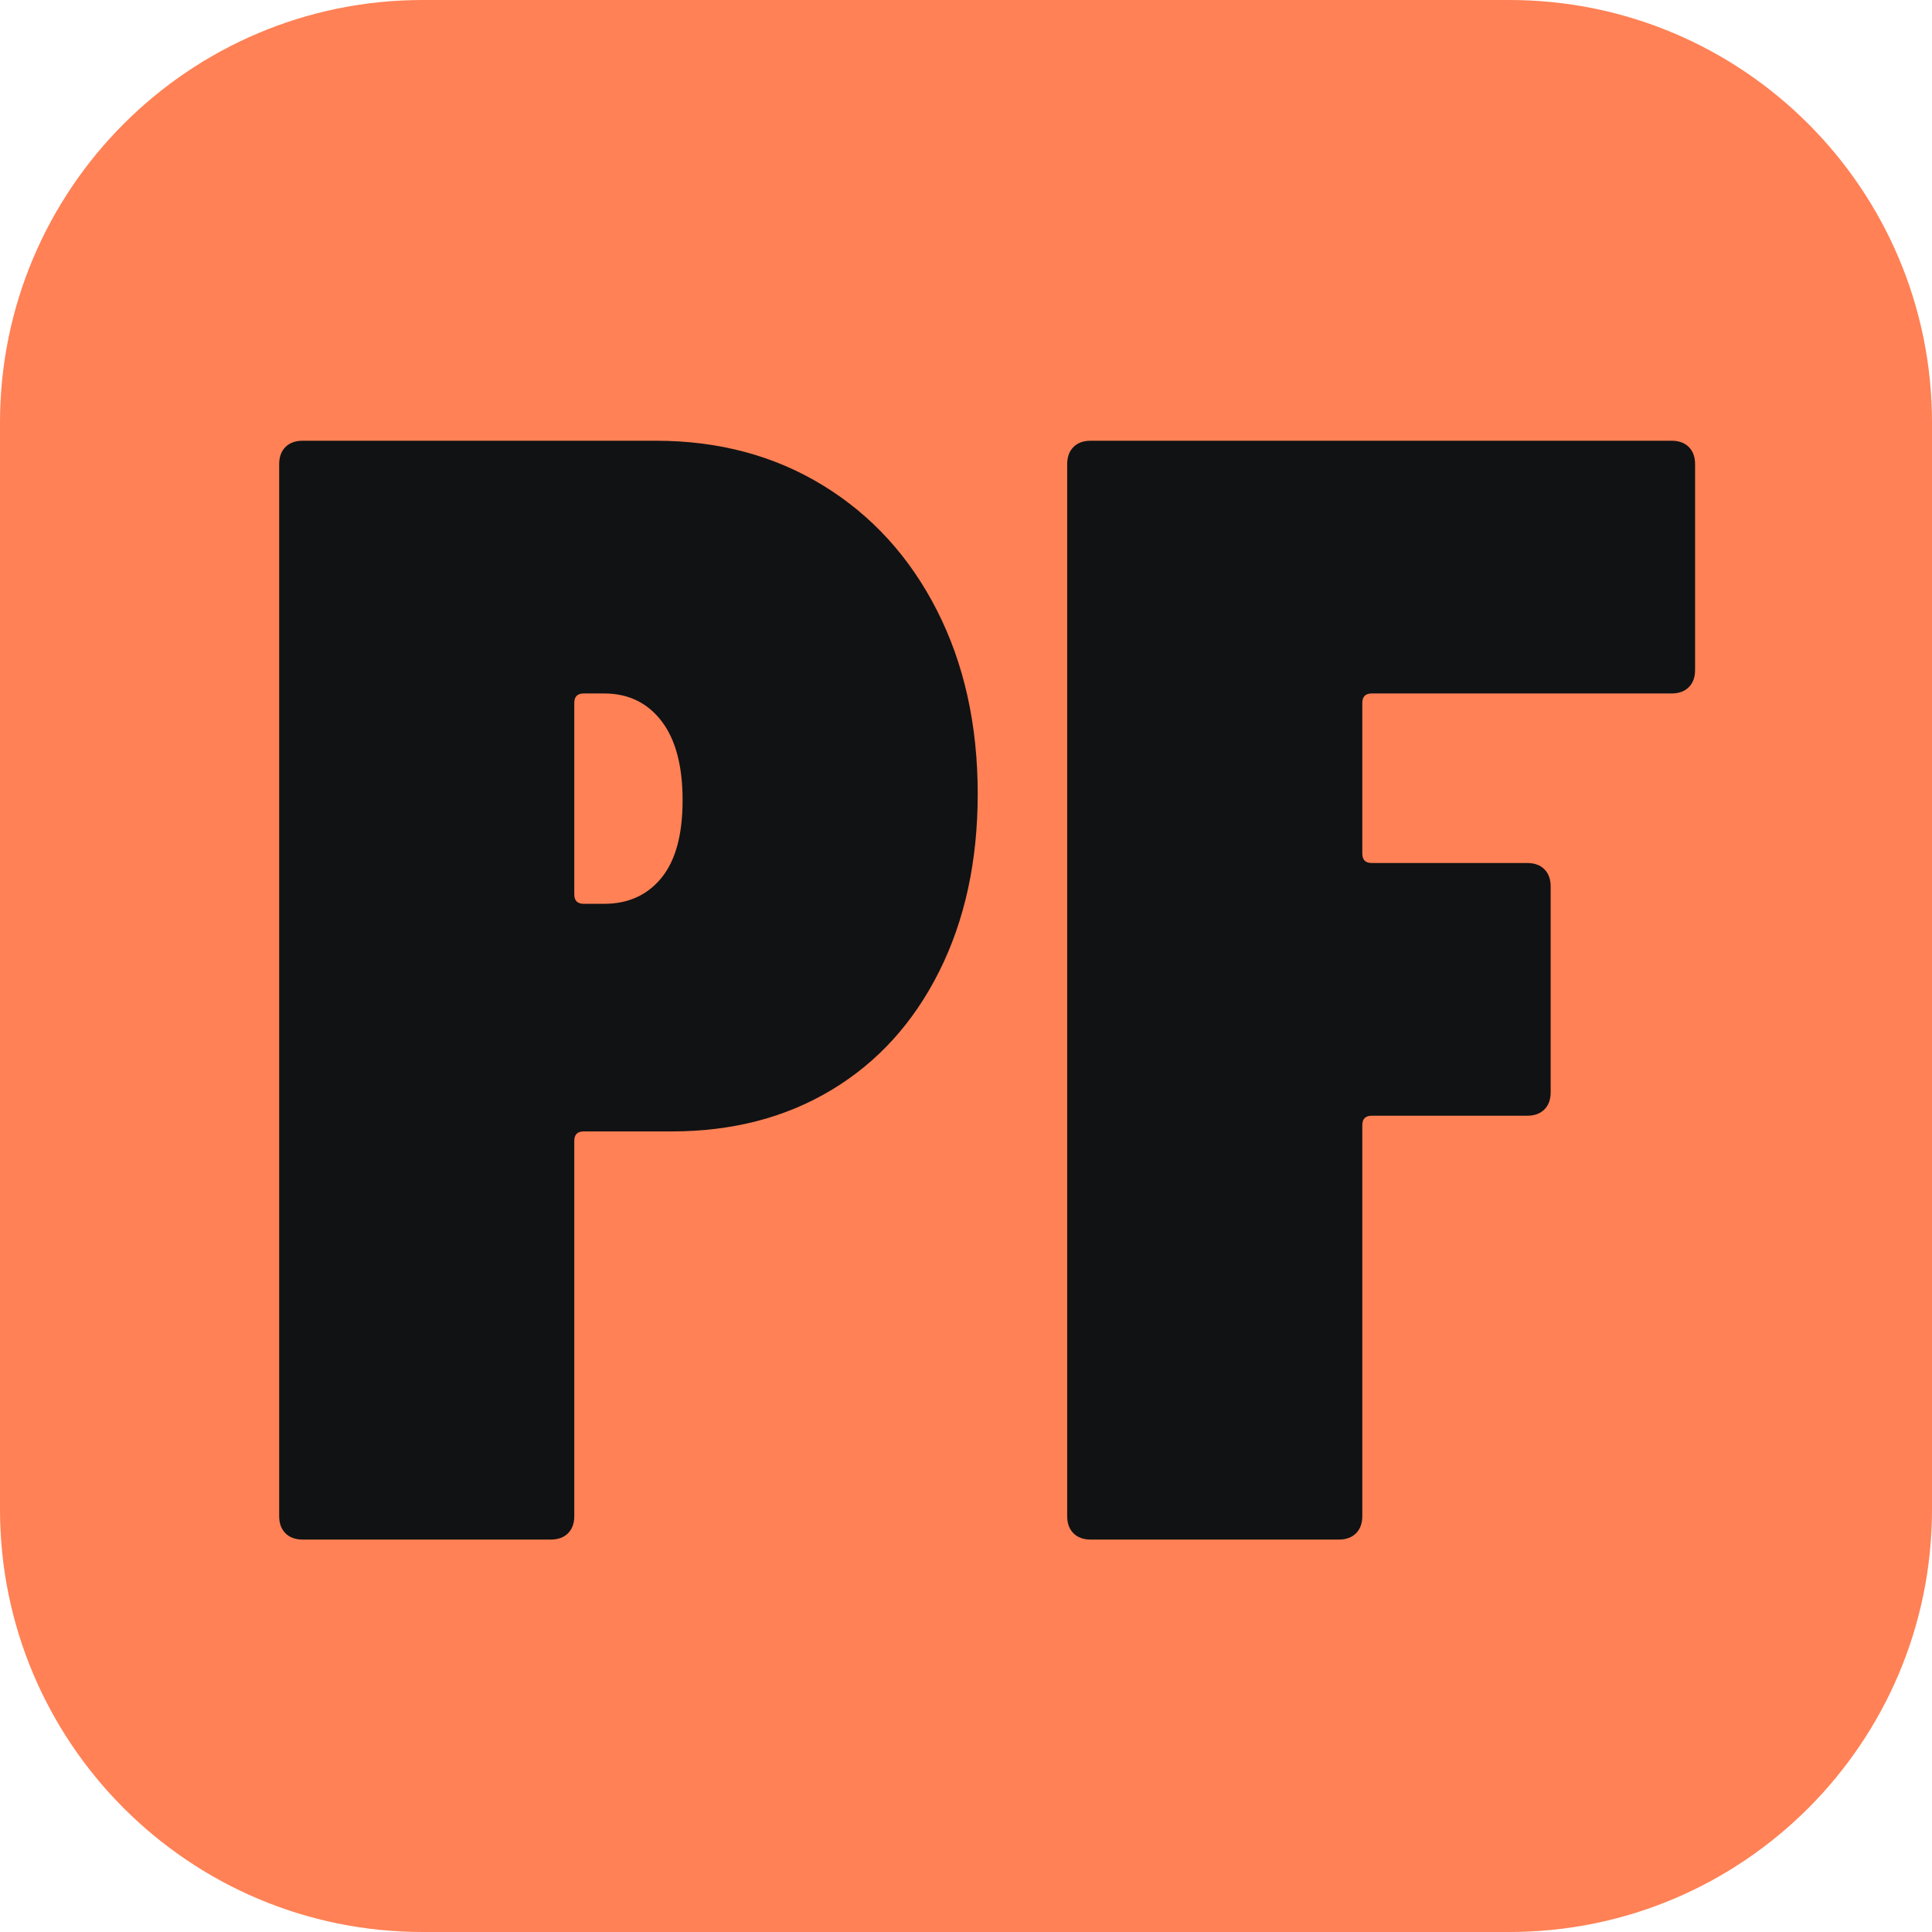
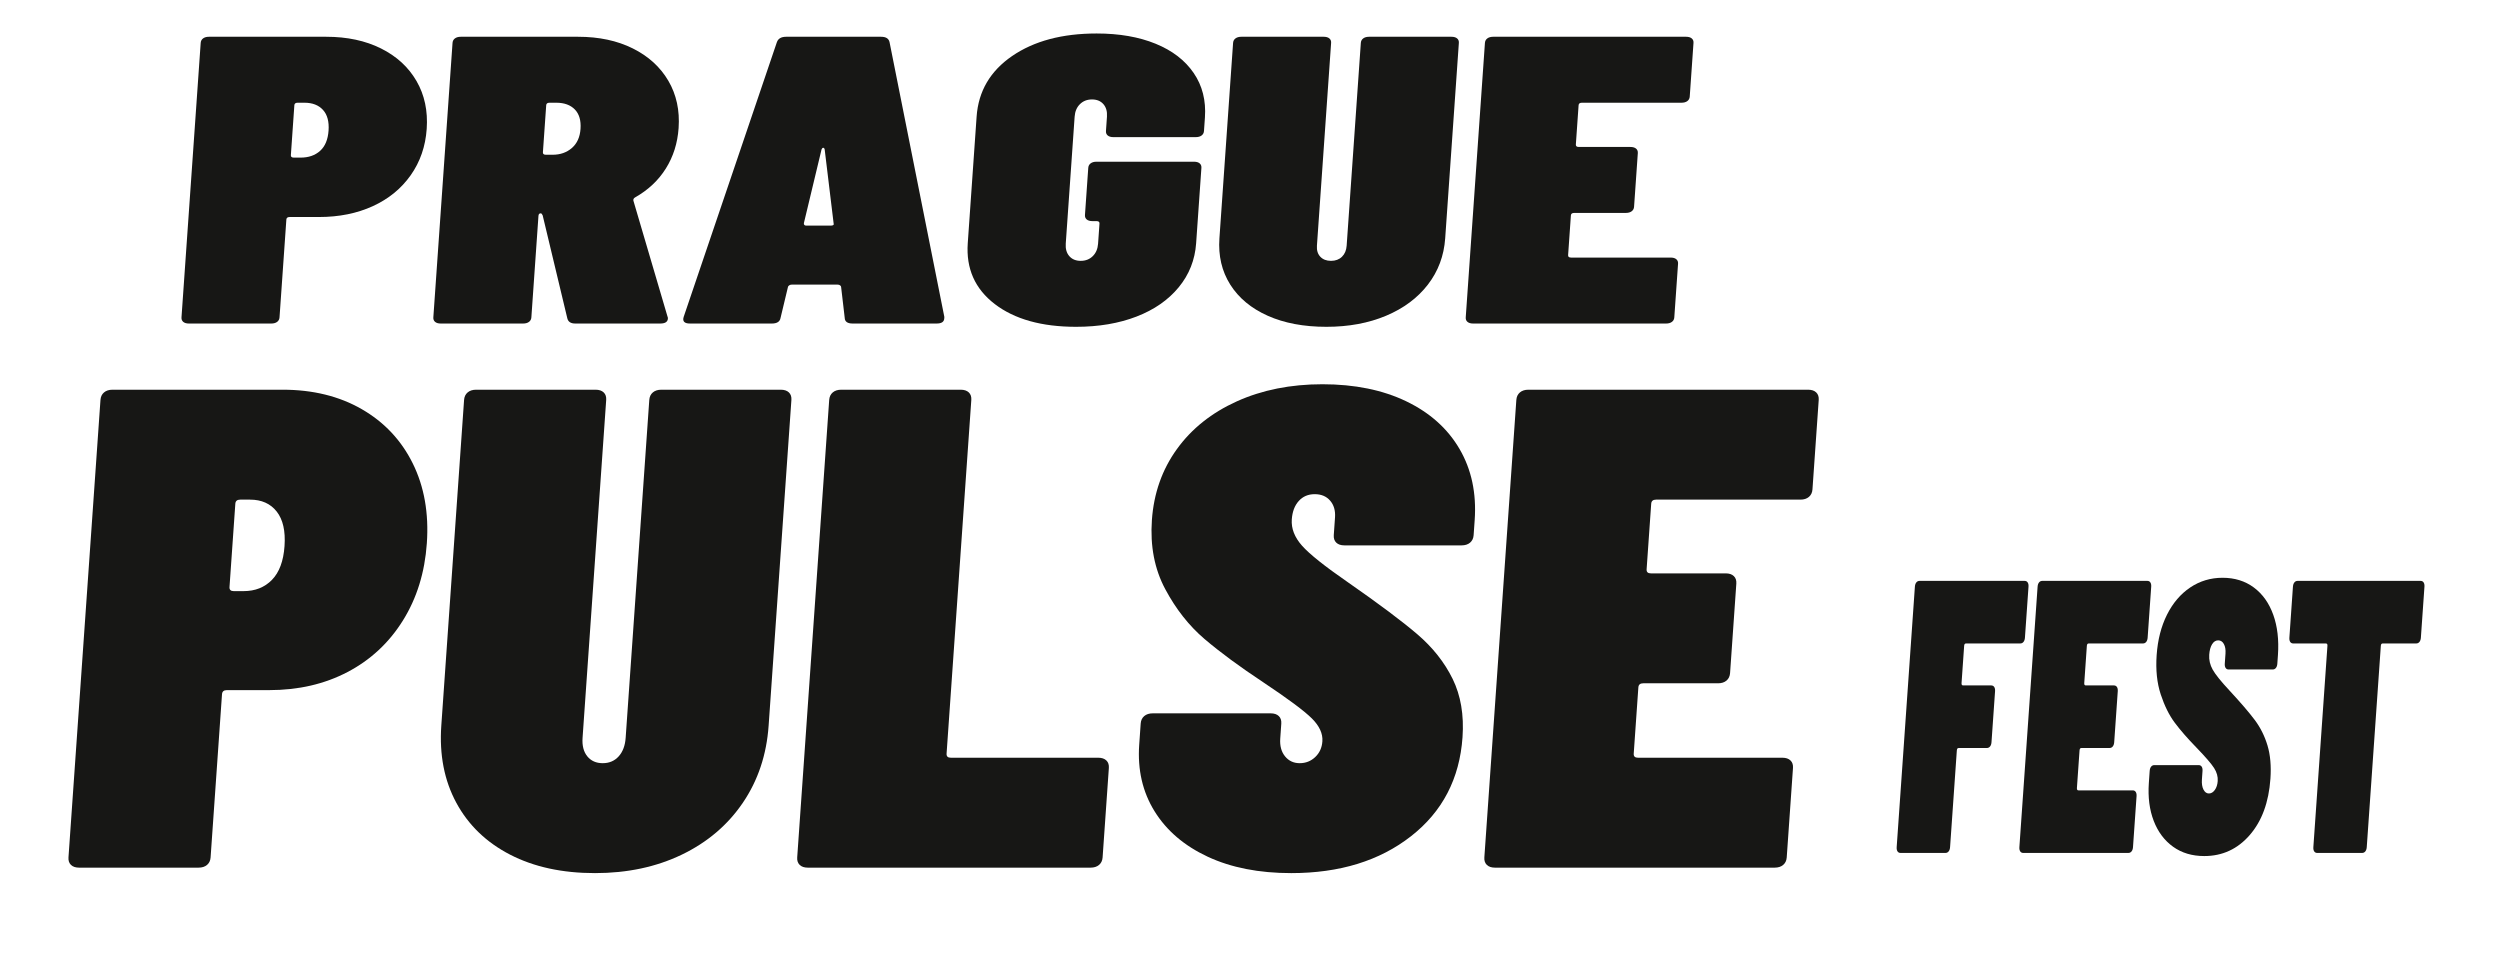
- <svg xmlns="http://www.w3.org/2000/svg" viewBox="0 0 64 64" role="img" aria-labelledby="title">
-   <rect width="64" height="64" rx="14" fill="#ff8155" />
-   <g fill="#111214">
-     <path d="M469 475Q469 411 444.5 362.0Q420 313 376.0 286.5Q332 260 274 260H218Q212 260 212 254V15Q212 8 208.0 4.0Q204 0 197 0H39Q32 0 28.0 4.0Q24 8 24 15V685Q24 692 28.0 696.0Q32 700 39 700H264Q324 700 370.5 671.5Q417 643 443.0 592.0Q469 541 469 475ZM281 471Q281 504 267.5 521.5Q254 539 231 539H218Q212 539 212 533V411Q212 405 218 405H231Q254 405 267.5 421.5Q281 438 281 471Z" transform="translate(8 51) scale(.052 -.052)" />
-     <path d="M411 539H220Q214 539 214 533V437Q214 431 220 431H319Q326 431 330.0 427.0Q334 423 334 416V285Q334 278 330.0 274.0Q326 270 319 270H220Q214 270 214 264V15Q214 8 210.0 4.0Q206 0 199 0H41Q34 0 30.0 4.0Q26 8 26 15V685Q26 692 30.0 696.0Q34 700 41 700H411Q418 700 422.0 696.0Q426 692 426 685V554Q426 547 422.0 543.0Q418 539 411 539Z" transform="translate(34 51) scale(.052 -.052)" />
+ <svg xmlns="http://www.w3.org/2000/svg" viewBox="0 0 340 130" role="img" aria-labelledby="pulse-logo-title">
+   <g transform="skewX(-4) translate(8 1)">
+     <g fill="#171715">
+       <path d="M469 475Q469 411 444.5 362.0Q420 313 376.0 286.5Q332 260 274 260H218Q212 260 212 254V15Q212 8 208.0 4.0Q204 0 197 0H39Q32 0 28.0 4.0Q24 8 24 15V685Q24 692 28.0 696.0Q32 700 39 700H264Q324 700 370.5 671.5Q417 643 443.0 592.0Q469 541 469 475ZM281 471Q281 504 267.5 521.5Q254 539 231 539H218Q212 539 212 533V411Q212 405 218 405H231Q254 405 267.5 421.5Q281 438 281 471Z" transform="translate(18.000 43) scale(0.070912 -0.055714)" />
+       <path d="M283 13 222 264Q220 269 218 269Q214 269 214 263V15Q214 8 210.0 4.0Q206 0 199 0H41Q34 0 30.0 4.0Q26 8 26 15V685Q26 692 30.0 696.0Q34 700 41 700H266Q326 700 372.5 671.5Q419 643 445.0 592.5Q471 542 471 477Q471 422 452.0 378.5Q433 335 397 308Q393 305 394 300L475 17Q476 15 476 12Q476 0 462 0H299Q286 0 283 13ZM220 539Q214 539 214 533V418Q214 412 220 412H233Q255 412 269.0 428.5Q283 445 283 475Q283 506 269.5 522.5Q256 539 233 539Z" transform="translate(52.109 43) scale(0.070912 -0.055714)" />
+       <path d="M325 14 314 89Q314 91 312.0 93.0Q310 95 307 95H219Q216 95 214.0 93.0Q212 91 212 89L202 14Q201 0 186 0H29Q13 0 16 16L158 687Q161 700 175 700H357Q371 700 374 687L516 16V12Q516 0 502 0H341Q326 0 325 14ZM239 239H286Q293 239 291 245L264 425Q263 429 261.0 429.0Q259 429 258 425L234 245Q234 239 239 239Z" transform="translate(86.856 43) scale(0.070912 -0.055714)" />
+       <path d="M20 196V505Q20 598 80.0 653.0Q140 708 239 708Q304 708 353.5 683.0Q403 658 430.5 611.5Q458 565 458 503V470Q458 463 454.0 459.0Q450 455 443 455H285Q278 455 274.0 459.0Q270 463 270 470V505Q270 524 261.5 535.5Q253 547 239 547Q225 547 216.5 535.5Q208 524 208 505V195Q208 176 216.5 164.5Q225 153 239 153Q253 153 261.5 164.5Q270 176 270 195V244Q270 250 264 250H256Q249 250 245.0 254.0Q241 258 241 265V380Q241 387 245.0 391.0Q249 395 256 395H443Q450 395 454.0 391.0Q458 387 458 380V196Q458 135 430.5 88.5Q403 42 353.5 17.0Q304 -8 239 -8Q140 -8 80.0 47.5Q20 103 20 196Z" transform="translate(124.510 43) scale(0.070912 -0.055714)" />
+       <path d="M24 208V685Q24 692 28.0 696.0Q32 700 39 700H197Q204 700 208.0 696.0Q212 692 212 685V190Q212 173 220.0 163.0Q228 153 241 153Q254 153 261.5 163.0Q269 173 269 190V685Q269 692 273.0 696.0Q277 700 284 700H442Q449 700 453.0 696.0Q457 692 457 685V208Q457 144 430.0 95.0Q403 46 354.0 19.0Q305 -8 241 -8Q176 -8 127.0 19.0Q78 46 51.0 95.0Q24 144 24 208Z" transform="translate(158.406 43) scale(0.070912 -0.055714)" />
+       <path d="M411 539H220Q214 539 214 533V437Q214 431 220 431H319Q326 431 330.0 427.0Q334 423 334 416V285Q334 278 330.0 274.0Q326 270 319 270H220Q214 270 214 264V167Q214 161 220 161H411Q418 161 422.0 157.0Q426 153 426 146V15Q426 8 422.0 4.0Q418 0 411 0H41Q34 0 30.0 4.0Q26 8 26 15V685Q26 692 30.0 696.0Q34 700 41 700H411Q418 700 422.0 696.0Q426 692 426 685V554Q426 547 422.0 543.0Q418 539 411 539Z" transform="translate(192.515 43) scale(0.070912 -0.055714)" />
+     </g>
+     <g fill="#171715">
+       <path d="M469 475Q469 411 444.5 362.0Q420 313 376.0 286.5Q332 260 274 260H218Q212 260 212 254V15Q212 8 208.0 4.0Q204 0 197 0H39Q32 0 28.0 4.0Q24 8 24 15V685Q24 692 28.0 696.0Q32 700 39 700H264Q324 700 370.5 671.5Q417 643 443.0 592.0Q469 541 469 475ZM281 471Q281 504 267.5 521.5Q254 539 231 539H218Q212 539 212 533V411Q212 405 218 405H231Q254 405 267.5 421.5Q281 438 281 471Z" transform="translate(7.000 117) scale(0.102808 -0.092857)" />
+       <path d="M24 208V685Q24 692 28.0 696.0Q32 700 39 700H197Q204 700 208.0 696.0Q212 692 212 685V190Q212 173 220.0 163.0Q228 153 241 153Q254 153 261.5 163.0Q269 173 269 190V685Q269 692 273.0 696.0Q277 700 284 700H442Q449 700 453.0 696.0Q457 692 457 685V208Q457 144 430.0 95.0Q403 46 354.0 19.0Q305 -8 241 -8Q176 -8 127.0 19.0Q78 46 51.0 95.0Q24 144 24 208Z" transform="translate(56.451 117) scale(0.102808 -0.092857)" />
+       <path d="M26 15V685Q26 692 30.0 696.0Q34 700 41 700H199Q206 700 210.0 696.0Q214 692 214 685V167Q214 161 220 161H415Q422 161 426.0 157.0Q430 153 430 146V15Q430 8 426.0 4.0Q422 0 415 0H41Q34 0 30.0 4.0Q26 8 26 15Z" transform="translate(105.901 117) scale(0.102808 -0.092857)" />
+       <path d="M22 180V211Q22 218 26.0 222.0Q30 226 37 226H193Q200 226 204.0 222.0Q208 218 208 211V189Q208 173 216.0 163.0Q224 153 236 153Q248 153 256.0 162.0Q264 171 264 185Q264 202 248.0 218.5Q232 235 181 271Q131 306 98.5 335.0Q66 364 42.0 408.0Q18 452 18 509Q18 568 44.5 613.0Q71 658 119.5 683.0Q168 708 231 708Q295 708 343.5 683.0Q392 658 418.5 613.0Q445 568 445 509V487Q445 480 441.0 476.0Q437 472 430 472H275Q268 472 264.0 476.0Q260 480 260 487V513Q260 528 252.0 537.5Q244 547 231 547Q218 547 210.5 537.0Q203 527 203 510Q203 490 219.0 471.5Q235 453 283 418Q347 371 379.5 342.0Q412 313 430.5 276.5Q449 240 449 191Q449 100 390.0 46.0Q331 -8 235 -8Q171 -8 123.0 16.0Q75 40 48.5 82.5Q22 125 22 180Z" transform="translate(151.753 117) scale(0.102808 -0.092857)" />
+       <path d="M411 539H220Q214 539 214 533V437Q214 431 220 431H319Q326 431 330.0 427.0Q334 423 334 416V285Q334 278 330.0 274.0Q326 270 319 270H220Q214 270 214 264V167Q214 161 220 161H411Q418 161 422.0 157.0Q426 153 426 146V15Q426 8 422.0 4.0Q418 0 411 0H41Q34 0 30.0 4.0Q26 8 26 15V685Q26 692 30.0 696.0Q34 700 41 700H411Q418 700 422.0 696.0Q426 692 426 685V554Q426 547 422.0 543.0Q418 539 411 539Z" transform="translate(199.353 117) scale(0.102808 -0.092857)" />
+     </g>
+     <g fill="#171715">
+       <path d="M411 539H220Q214 539 214 533V437Q214 431 220 431H319Q326 431 330.0 427.0Q334 423 334 416V285Q334 278 330.0 274.0Q326 270 319 270H220Q214 270 214 264V15Q214 8 210.0 4.0Q206 0 199 0H41Q34 0 30.0 4.0Q26 8 26 15V685Q26 692 30.0 696.0Q34 700 41 700H411Q418 700 422.0 696.0Q426 692 426 685V554Q426 547 422.0 543.0Q418 539 411 539Z" transform="translate(257.000 115) scale(0.038629 -0.052857)" />
+       <path d="M411 539H220Q214 539 214 533V437Q214 431 220 431H319Q326 431 330.0 427.0Q334 423 334 416V285Q334 278 330.0 274.0Q326 270 319 270H220Q214 270 214 264V167Q214 161 220 161H411Q418 161 422.0 157.0Q426 153 426 146V15Q426 8 422.0 4.0Q418 0 411 0H41Q34 0 30.0 4.0Q26 8 26 15V685Q26 692 30.0 696.0Q34 700 41 700H411Q418 700 422.0 696.0Q426 692 426 685V554Q426 547 422.0 543.0Q418 539 411 539Z" transform="translate(273.688 115) scale(0.038629 -0.052857)" />
+       <path d="M22 180V211Q22 218 26.0 222.0Q30 226 37 226H193Q200 226 204.0 222.0Q208 218 208 211V189Q208 173 216.0 163.0Q224 153 236 153Q248 153 256.0 162.0Q264 171 264 185Q264 202 248.0 218.5Q232 235 181 271Q131 306 98.5 335.0Q66 364 42.0 408.0Q18 452 18 509Q18 568 44.5 613.0Q71 658 119.5 683.0Q168 708 231 708Q295 708 343.5 683.0Q392 658 418.5 613.0Q445 568 445 509V487Q445 480 441.0 476.0Q437 472 430 472H275Q268 472 264.0 476.0Q260 480 260 487V513Q260 528 252.0 537.5Q244 547 231 547Q218 547 210.5 537.0Q203 527 203 510Q203 490 219.0 471.5Q235 453 283 418Q347 371 379.5 342.0Q412 313 430.5 276.5Q449 240 449 191Q449 100 390.0 46.0Q331 -8 235 -8Q171 -8 123.0 16.0Q75 40 48.5 82.5Q22 125 22 180Z" transform="translate(290.839 115) scale(0.038629 -0.052857)" />
+       <path d="M481 685V554Q481 547 477.0 543.0Q473 539 466 539H348Q342 539 342 533V15Q342 8 338.0 4.0Q334 0 327 0H169Q162 0 158.0 4.0Q154 8 154 15V533Q154 539 148 539H33Q26 539 22.0 543.0Q18 547 18 554V685Q18 692 22.0 696.0Q26 700 33 700H466Q473 700 477.0 696.0Q481 692 481 685Z" transform="translate(308.724 115) scale(0.038629 -0.052857)" />
+     </g>
  </g>
</svg>
